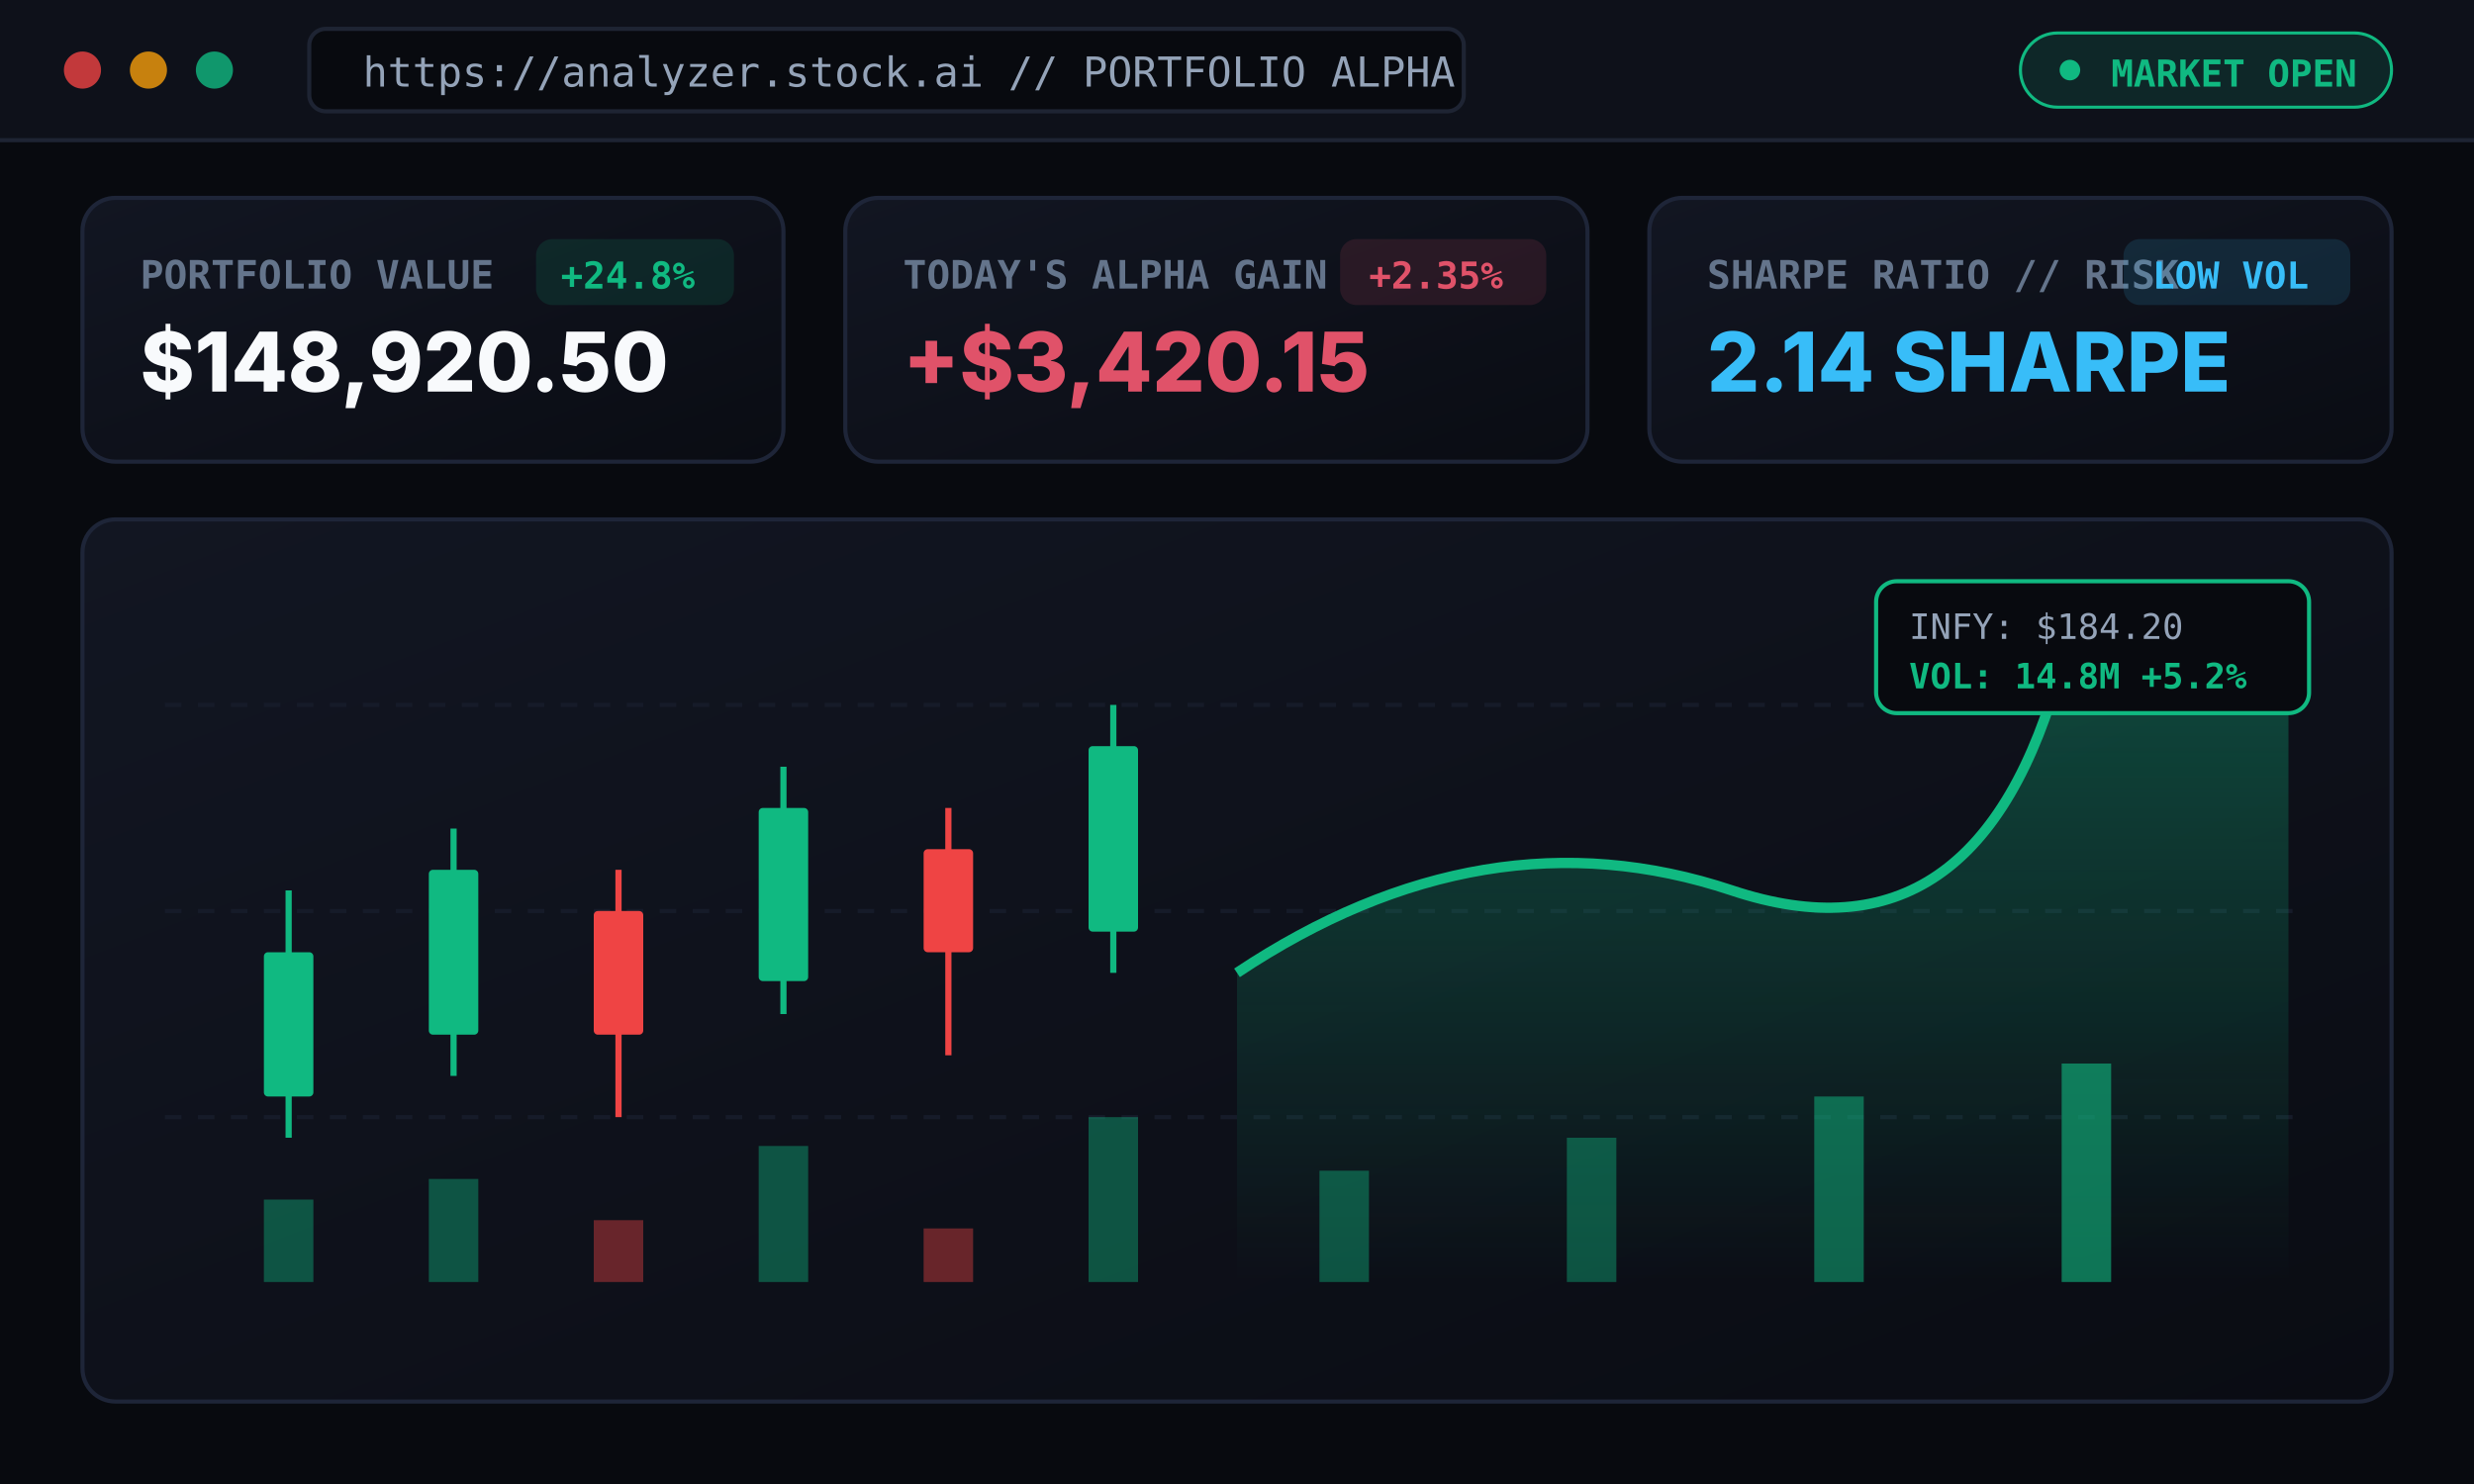
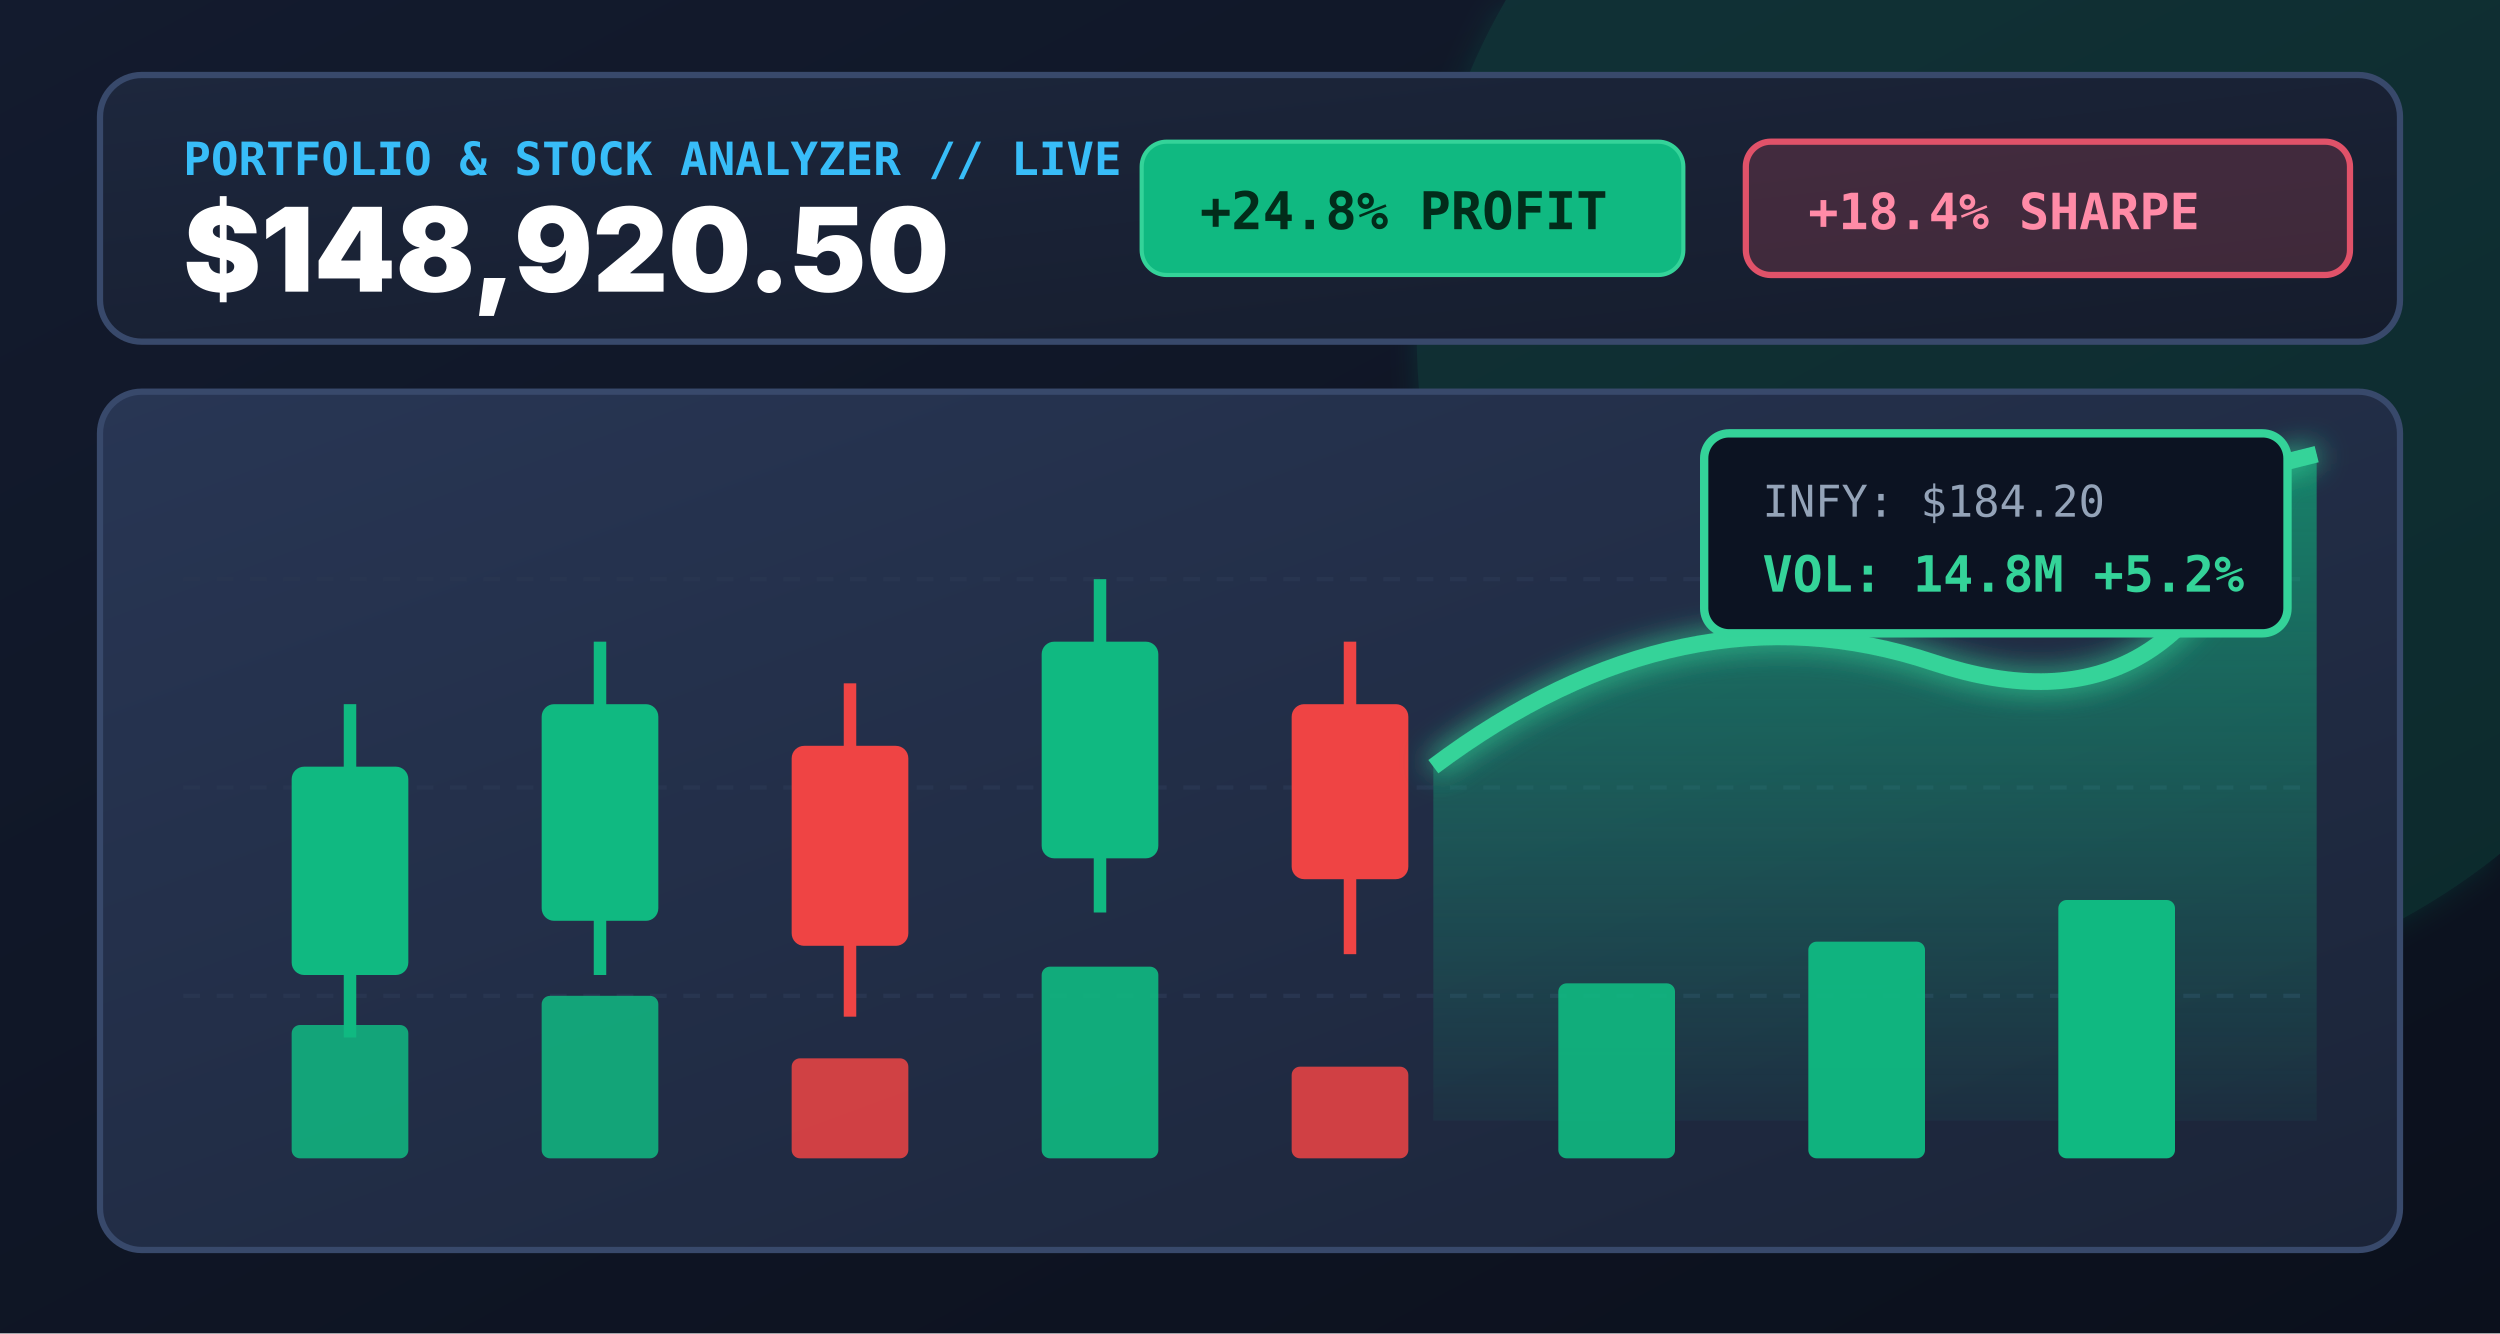
- <svg xmlns="http://www.w3.org/2000/svg" viewBox="0 0 600 360" width="600" height="360">
+ <svg xmlns="http://www.w3.org/2000/svg" viewBox="0 0 600 320" width="600" height="320">
  <defs>
-     <linearGradient id="areaGrad" x1="0" y1="0" x2="0" y2="1">
-       <stop offset="0%" stop-color="#10B981" stop-opacity="0.35" />
-       <stop offset="100%" stop-color="#10B981" stop-opacity="0.0" />
+     <filter id="neon" x="-20%" y="-20%" width="140%" height="140%">
+       <feGaussianBlur stdDeviation="3.5" result="blur" />
+       <feComposite in="SourceGraphic" in2="blur" operator="over" />
+     </filter>
+     <linearGradient id="chartGrad" x1="0" y1="0" x2="0" y2="1">
+       <stop offset="0%" stop-color="#10B981" stop-opacity="0.6" />
+       <stop offset="100%" stop-color="#10B981" stop-opacity="0.05" />
+     </linearGradient>
+     <linearGradient id="bgGrad" x1="0" y1="0" x2="1" y2="1">
+       <stop offset="0%" stop-color="#131B2E" />
+       <stop offset="100%" stop-color="#0B101C" />
    </linearGradient>
    <linearGradient id="cardGrad" x1="0" y1="0" x2="1" y2="1">
-       <stop offset="0%" stop-color="#121622" />
-       <stop offset="100%" stop-color="#0A0C13" />
+       <stop offset="0%" stop-color="#1D273D" />
+       <stop offset="100%" stop-color="#151C2C" />
+     </linearGradient>
+     <linearGradient id="highlightGrad" x1="0" y1="0" x2="1" y2="1">
+       <stop offset="0%" stop-color="#283654" />
+       <stop offset="100%" stop-color="#1B2438" />
    </linearGradient>
  </defs>
-   <rect width="600" height="360" fill="#080A0F" />
-   <rect x="0" y="0" width="600" height="34" fill="#0E111A" />
-   <line x1="0" y1="34" x2="600" y2="34" stroke="#1E2433" stroke-width="1" />
-   <circle cx="20" cy="17" r="4.5" fill="#EF4444" opacity="0.8" />
-   <circle cx="36" cy="17" r="4.5" fill="#F59E0B" opacity="0.8" />
-   <circle cx="52" cy="17" r="4.5" fill="#10B981" opacity="0.8" />
-   <rect x="75" y="7" width="280" height="20" rx="4" fill="#080A0F" stroke="#1E2433" stroke-width="1" />
-   <text x="88" y="21" font-family="'JetBrains Mono', monospace" font-size="10" fill="#94A3B8">https://analyzer.stock.ai // PORTFOLIO ALPHA</text>
-   <rect x="490" y="8" width="90" height="18" rx="9" fill="#10B98122" stroke="#10B981" stroke-width="0.75" />
-   <circle cx="502" cy="17" r="2.5" fill="#10B981" />
-   <text x="512" y="21" font-family="'JetBrains Mono', monospace" font-size="9" font-weight="bold" fill="#10B981">MARKET OPEN</text>
-   <g transform="translate(20, 48)">
-     <rect width="170" height="64" rx="8" fill="url(#cardGrad)" stroke="#1E2538" />
-     <text x="14" y="22" font-family="'JetBrains Mono', monospace" font-size="9.5" fill="#64748B" font-weight="600">PORTFOLIO VALUE</text>
-     <text x="14" y="47" font-family="'Inter', sans-serif" font-size="20" font-weight="800" fill="#F8FAFC">$148,920.50</text>
-     <rect x="110" y="10" width="48" height="16" rx="4" fill="#10B98122" />
-     <text x="116" y="22" font-family="'JetBrains Mono', monospace" font-size="9" font-weight="bold" fill="#10B981">+24.8%</text>
-     <rect x="185" width="180" height="64" rx="8" fill="url(#cardGrad)" stroke="#1E2538" />
-     <text x="199" y="22" font-family="'JetBrains Mono', monospace" font-size="9.5" fill="#64748B" font-weight="600">TODAY'S ALPHA GAIN</text>
-     <text x="199" y="47" font-family="'Inter', sans-serif" font-size="20" font-weight="800" fill="#E05269">+$3,420.15</text>
-     <rect x="305" y="10" width="50" height="16" rx="4" fill="#E0526922" />
-     <text x="312" y="22" font-family="'JetBrains Mono', monospace" font-size="9" font-weight="bold" fill="#E05269">+2.35%</text>
-     <rect x="380" width="180" height="64" rx="8" fill="url(#cardGrad)" stroke="#1E2538" />
-     <text x="394" y="22" font-family="'JetBrains Mono', monospace" font-size="9.5" fill="#64748B" font-weight="600">SHARPE RATIO // RISK</text>
-     <text x="394" y="47" font-family="'Inter', sans-serif" font-size="20" font-weight="800" fill="#38BDF8">2.14 SHARPE</text>
-     <rect x="495" y="10" width="55" height="16" rx="4" fill="#38BDF822" />
-     <text x="502" y="22" font-family="'JetBrains Mono', monospace" font-size="9" font-weight="bold" fill="#38BDF8">LOW VOL</text>
+   <rect width="600" height="320" fill="url(#bgGrad)" />
+   <circle cx="500" cy="80" r="160" fill="#10B981" opacity="0.15" filter="url(#neon)" />
+   <g transform="translate(24, 18)">
+     <rect width="552" height="64" rx="10" fill="url(#cardGrad)" stroke="#38496B" stroke-width="1.5" />
+     <text x="20" y="24" font-family="'JetBrains Mono', monospace" font-size="11" font-weight="bold" fill="#38BDF8">PORTFOLIO &amp; STOCK ANALYZER // LIVE ALPHA</text>
+     <text x="20" y="52" font-family="'Inter', sans-serif" font-size="28" font-weight="900" fill="#FFFFFF">$148,920.50</text>
+     <rect x="250" y="16" width="130" height="32" rx="6" fill="#10B981" stroke="#34D399" stroke-width="1" />
+     <text x="264" y="37" font-family="'JetBrains Mono', monospace" font-size="12.5" font-weight="bold" fill="#022C1A">+24.8% PROFIT</text>
+     <rect x="395" y="16" width="145" height="32" rx="6" fill="#E0526935" stroke="#E05269" stroke-width="1.5" />
+     <text x="410" y="37" font-family="'JetBrains Mono', monospace" font-size="12" font-weight="bold" fill="#FF8BA7">+18.4% SHARPE</text>
  </g>
-   <g transform="translate(20, 126)">
-     <rect width="560" height="214" rx="8" fill="url(#cardGrad)" stroke="#1E2538" />
-     <line x1="20" y1="45" x2="540" y2="45" stroke="#161B29" stroke-dasharray="4,4" />
-     <line x1="20" y1="95" x2="540" y2="95" stroke="#161B29" stroke-dasharray="4,4" />
-     <line x1="20" y1="145" x2="540" y2="145" stroke="#161B29" stroke-dasharray="4,4" />
-     <line x1="50" y1="90" x2="50" y2="150" stroke="#10B981" stroke-width="1.5" />
-     <rect x="44" y="105" width="12" height="35" rx="1" fill="#10B981" />
-     <line x1="90" y1="75" x2="90" y2="135" stroke="#10B981" stroke-width="1.5" />
-     <rect x="84" y="85" width="12" height="40" rx="1" fill="#10B981" />
-     <line x1="130" y1="85" x2="130" y2="145" stroke="#EF4444" stroke-width="1.5" />
-     <rect x="124" y="95" width="12" height="30" rx="1" fill="#EF4444" />
-     <line x1="170" y1="60" x2="170" y2="120" stroke="#10B981" stroke-width="1.5" />
-     <rect x="164" y="70" width="12" height="42" rx="1" fill="#10B981" />
-     <line x1="210" y1="70" x2="210" y2="130" stroke="#EF4444" stroke-width="1.5" />
-     <rect x="204" y="80" width="12" height="25" rx="1" fill="#EF4444" />
-     <line x1="250" y1="45" x2="250" y2="110" stroke="#10B981" stroke-width="1.5" />
-     <rect x="244" y="55" width="12" height="45" rx="1" fill="#10B981" />
-     <path d="M 280 110 Q 340 70 400 90 T 480 35 L 535 25 L 535 185 L 280 185 Z" fill="url(#areaGrad)" />
-     <path d="M 280 110 Q 340 70 400 90 T 480 35 L 535 25" fill="none" stroke="#10B981" stroke-width="2.5" />
-     <g transform="translate(435, 15)">
-       <rect width="105" height="32" rx="5" fill="#080A0F" stroke="#10B981" stroke-width="1" />
-       <text x="8" y="14" font-family="'JetBrains Mono', monospace" font-size="8.5" fill="#94A3B8">INFY: $184.20</text>
-       <text x="8" y="26" font-family="'JetBrains Mono', monospace" font-size="8.5" font-weight="bold" fill="#10B981">VOL: 14.8M +5.2%</text>
+   <g transform="translate(24, 94)">
+     <rect width="552" height="206" rx="10" fill="url(#highlightGrad)" stroke="#38496B" stroke-width="1.5" />
+     <line x1="20" y1="45" x2="532" y2="45" stroke="#283550" stroke-dasharray="4,4" />
+     <line x1="20" y1="95" x2="532" y2="95" stroke="#283550" stroke-dasharray="4,4" />
+     <line x1="20" y1="145" x2="532" y2="145" stroke="#283550" stroke-dasharray="4,4" />
+     <line x1="60" y1="75" x2="60" y2="155" stroke="#10B981" stroke-width="3" />
+     <rect x="46" y="90" width="28" height="50" rx="3" fill="#10B981" />
+     <line x1="120" y1="60" x2="120" y2="140" stroke="#10B981" stroke-width="3" />
+     <rect x="106" y="75" width="28" height="52" rx="3" fill="#10B981" />
+     <line x1="180" y1="70" x2="180" y2="150" stroke="#EF4444" stroke-width="3" />
+     <rect x="166" y="85" width="28" height="48" rx="3" fill="#EF4444" />
+     <line x1="240" y1="45" x2="240" y2="125" stroke="#10B981" stroke-width="3" />
+     <rect x="226" y="60" width="28" height="52" rx="3" fill="#10B981" />
+     <line x1="300" y1="60" x2="300" y2="135" stroke="#EF4444" stroke-width="3" />
+     <rect x="286" y="75" width="28" height="42" rx="3" fill="#EF4444" />
+     <path d="M 320 90 Q 380 45 440 65 T 520 18 L 532 15 L 532 175 L 320 175 Z" fill="url(#chartGrad)" />
+     <path d="M 320 90 Q 380 45 440 65 T 520 18 L 532 15" fill="none" stroke="#34D399" stroke-width="4" filter="url(#neon)" />
+     <g transform="translate(385, 10)">
+       <rect width="140" height="48" rx="6" fill="#0C1322" stroke="#34D399" stroke-width="2" />
+       <text x="14" y="20" font-family="'JetBrains Mono', monospace" font-size="10.5" fill="#94A3B8">INFY: $184.20</text>
+       <text x="14" y="38" font-family="'JetBrains Mono', monospace" font-size="12" font-weight="bold" fill="#34D399">VOL: 14.8M +5.2%</text>
    </g>
-     <rect x="44" y="165" width="12" height="20" fill="#10B981" opacity="0.4" />
-     <rect x="84" y="160" width="12" height="25" fill="#10B981" opacity="0.4" />
-     <rect x="124" y="170" width="12" height="15" fill="#EF4444" opacity="0.4" />
-     <rect x="164" y="152" width="12" height="33" fill="#10B981" opacity="0.4" />
-     <rect x="204" y="172" width="12" height="13" fill="#EF4444" opacity="0.4" />
-     <rect x="244" y="145" width="12" height="40" fill="#10B981" opacity="0.4" />
-     <rect x="300" y="158" width="12" height="27" fill="#10B981" opacity="0.4" />
-     <rect x="360" y="150" width="12" height="35" fill="#10B981" opacity="0.4" />
-     <rect x="420" y="140" width="12" height="45" fill="#10B981" opacity="0.5" />
-     <rect x="480" y="132" width="12" height="53" fill="#10B981" opacity="0.6" />
+     <rect x="46" y="152" width="28" height="32" fill="#10B981" opacity="0.85" rx="2" />
+     <rect x="106" y="145" width="28" height="39" fill="#10B981" opacity="0.85" rx="2" />
+     <rect x="166" y="160" width="28" height="24" fill="#EF4444" opacity="0.85" rx="2" />
+     <rect x="226" y="138" width="28" height="46" fill="#10B981" opacity="0.9" rx="2" />
+     <rect x="286" y="162" width="28" height="22" fill="#EF4444" opacity="0.85" rx="2" />
+     <rect x="350" y="142" width="28" height="42" fill="#10B981" opacity="0.9" rx="2" />
+     <rect x="410" y="132" width="28" height="52" fill="#10B981" opacity="0.95" rx="2" />
+     <rect x="470" y="122" width="28" height="62" fill="#10B981" opacity="1" rx="2" />
  </g>
</svg>
